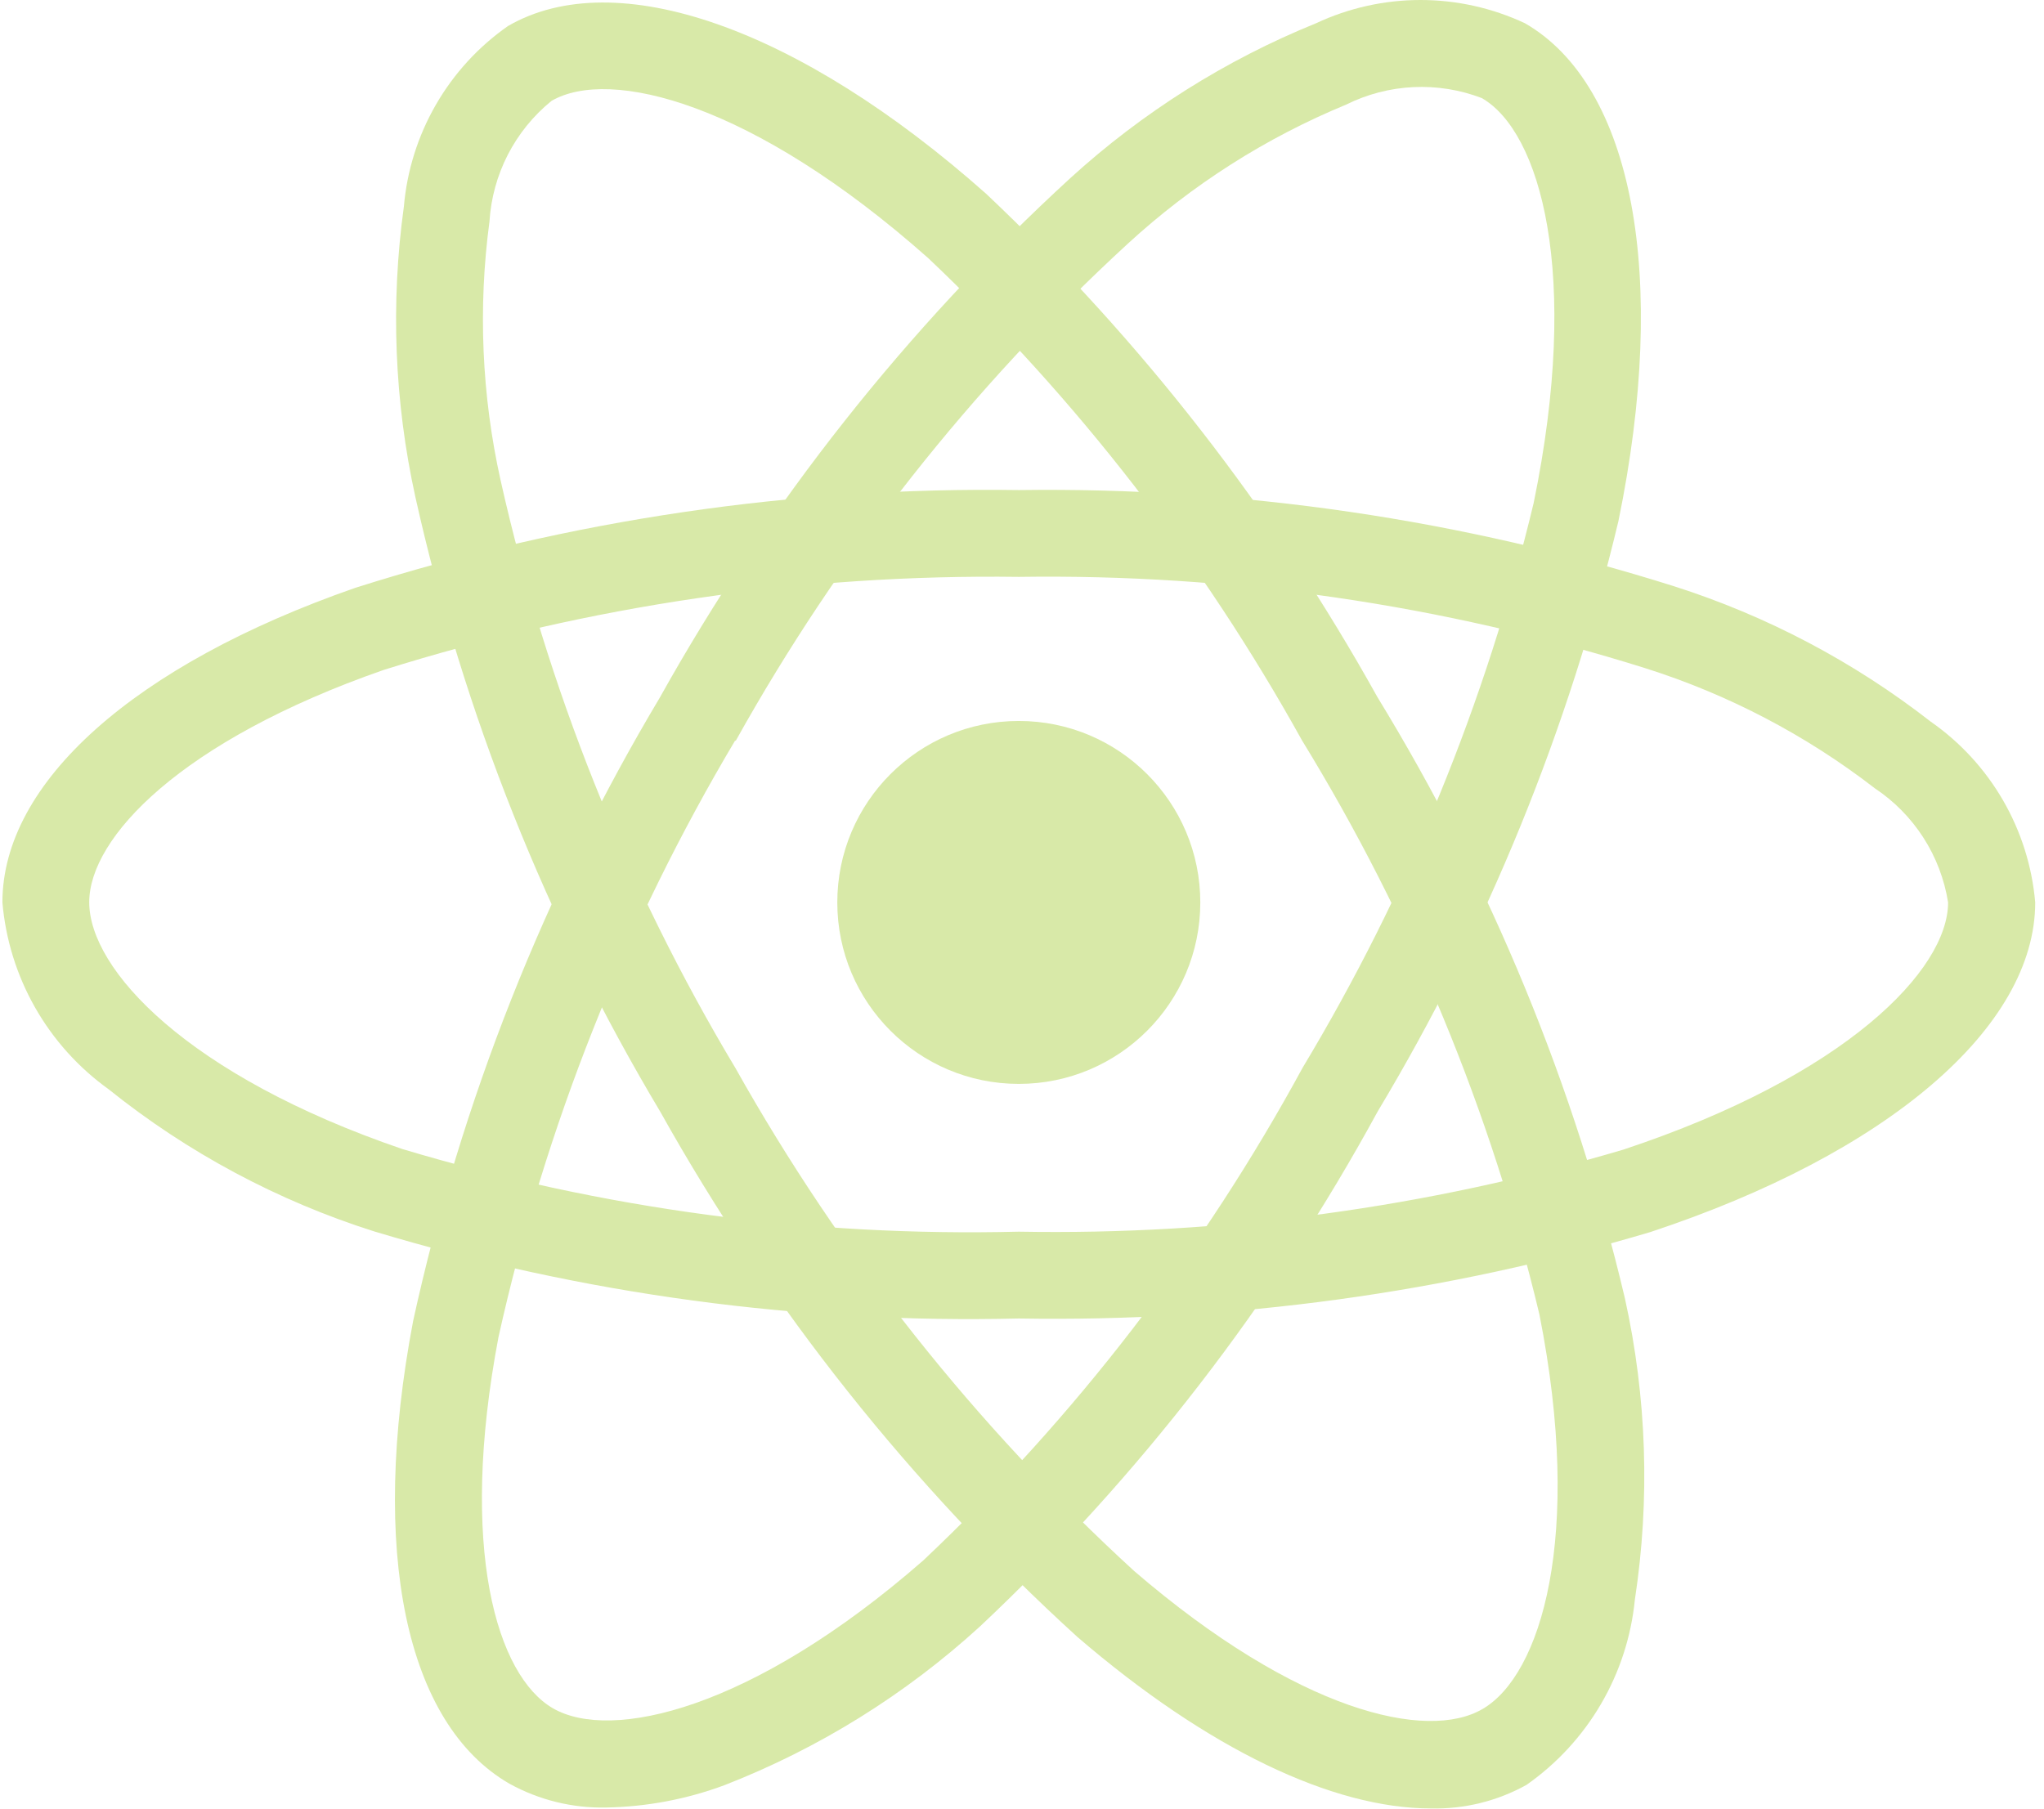
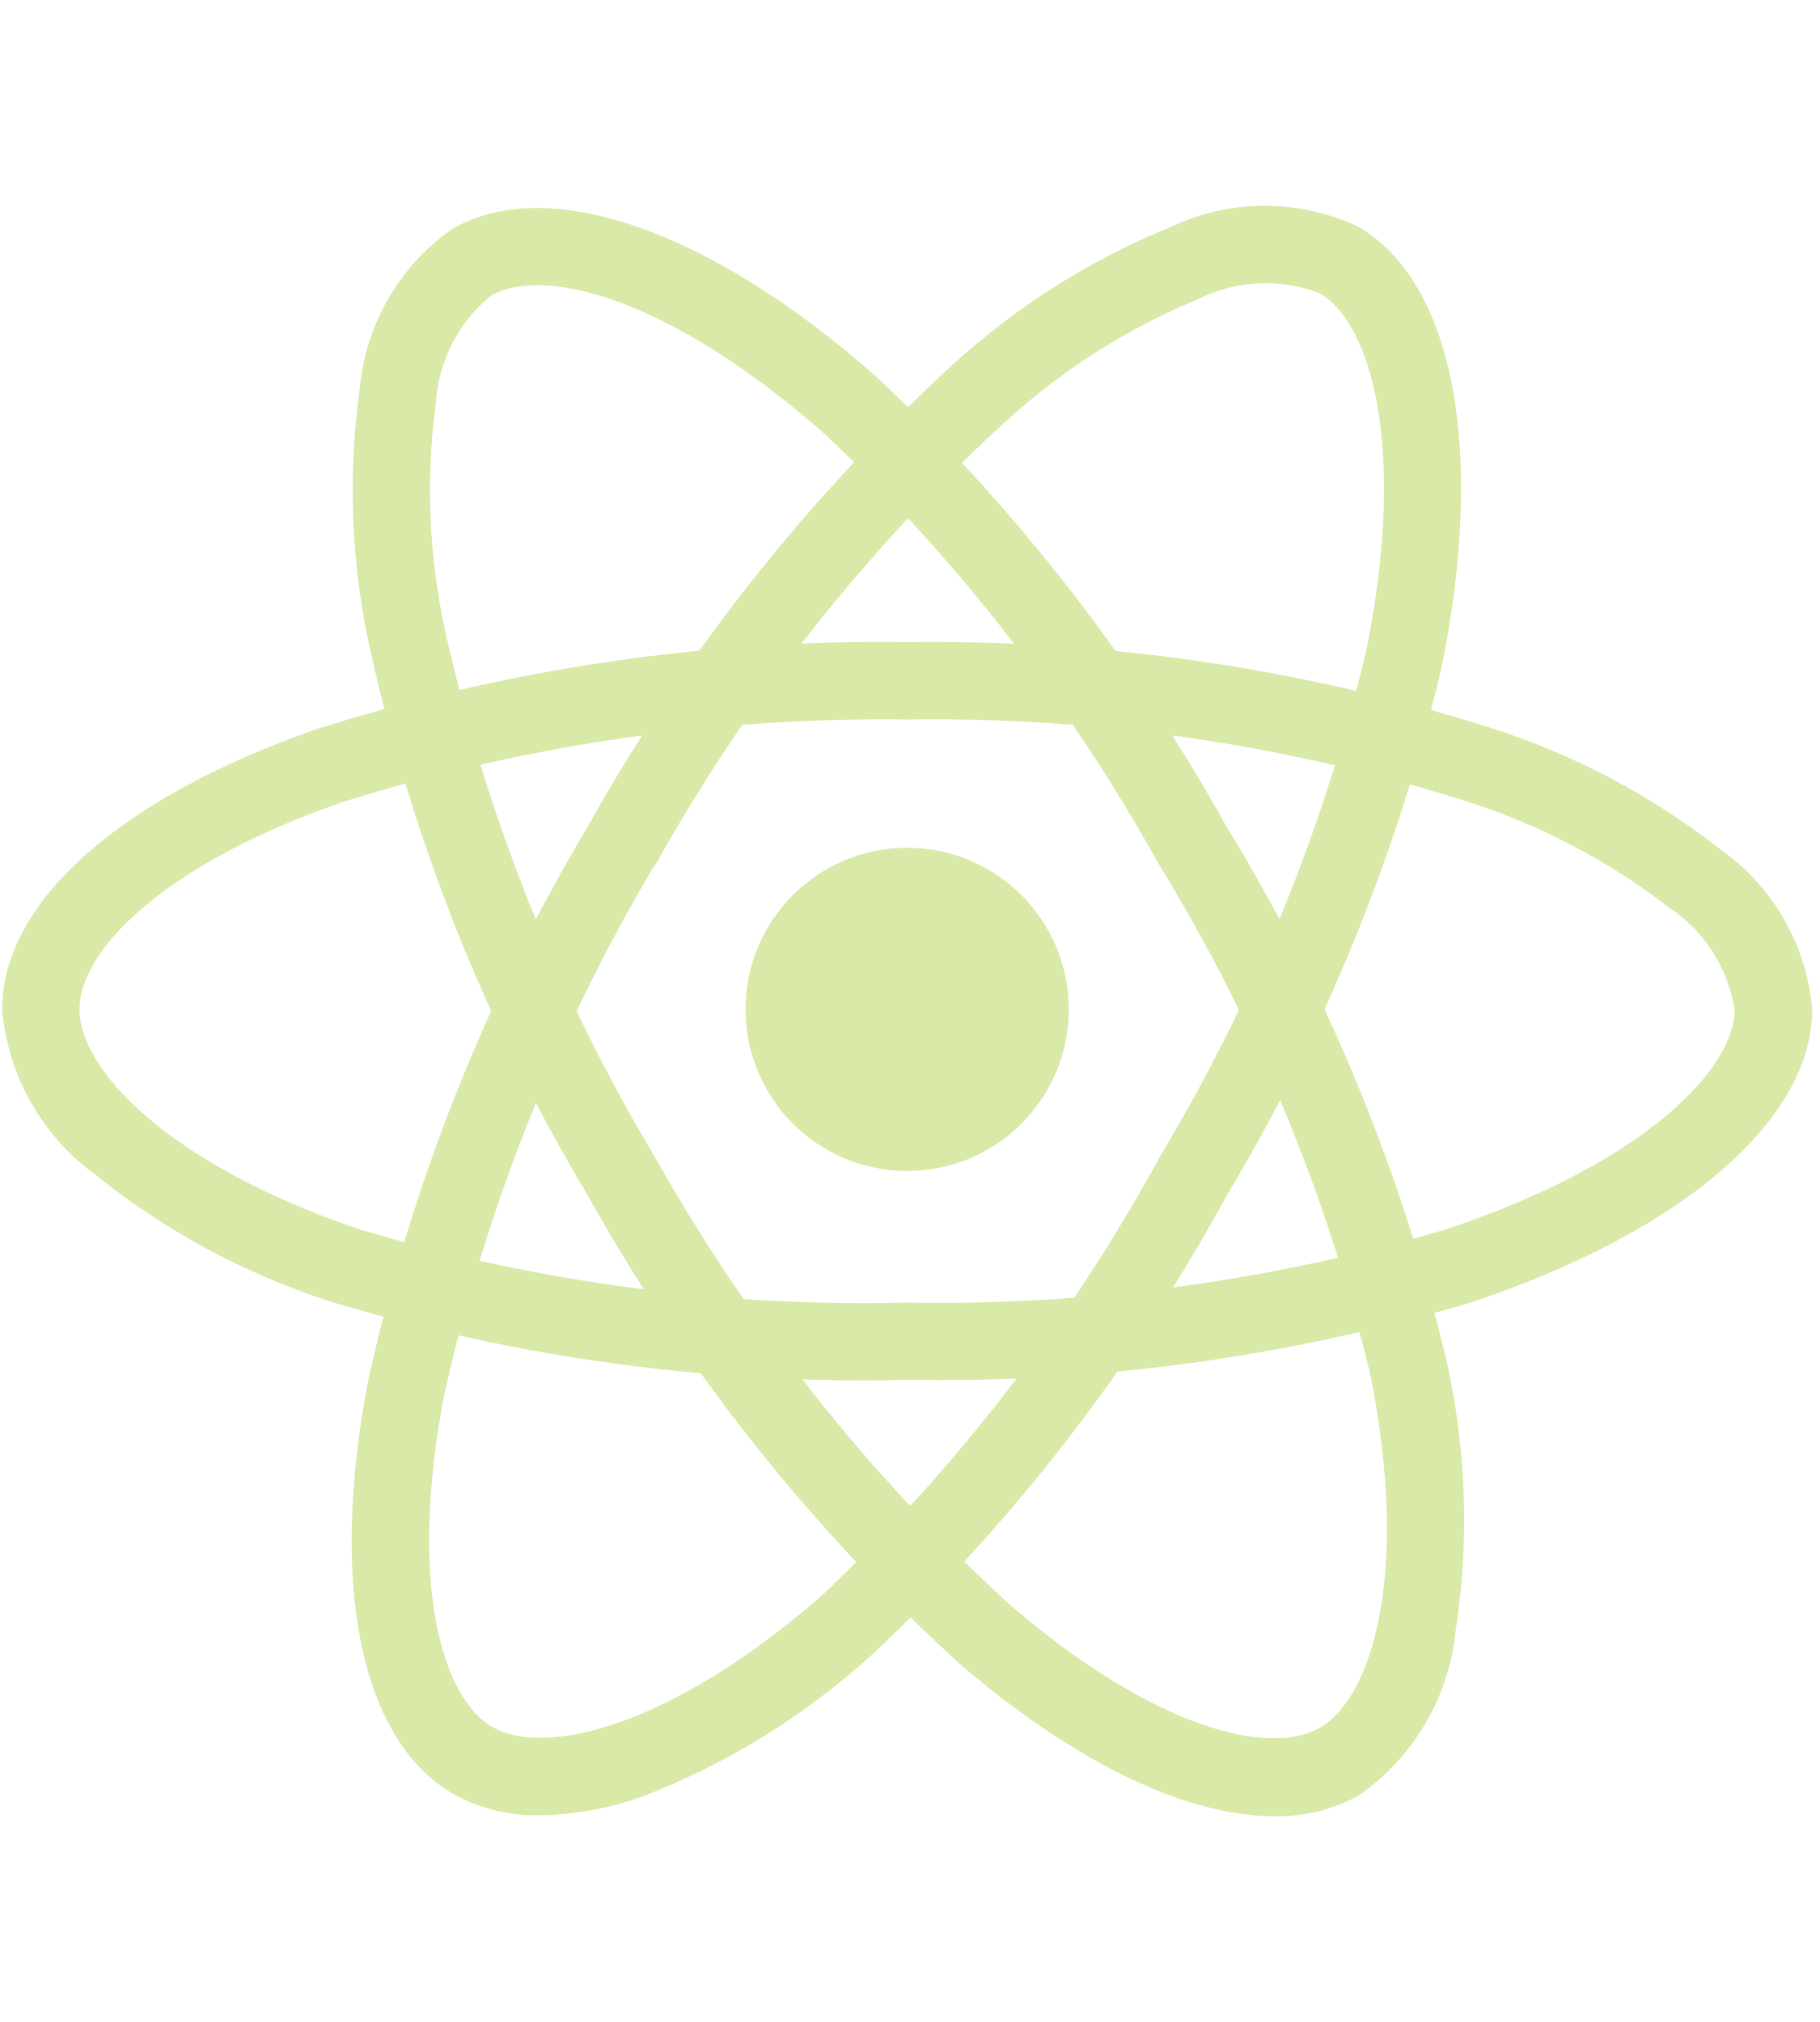
- <svg xmlns="http://www.w3.org/2000/svg" width="113" height="100" viewBox="0 0 113 100" fill="none">
+ <svg xmlns="http://www.w3.org/2000/svg" width="90" height="100" viewBox="0 0 113 100" fill="none">
  <path d="M56.323 59.933C61.865 59.933 66.357 55.441 66.357 49.899C66.357 44.358 61.865 39.865 56.323 39.865C50.782 39.865 46.289 44.358 46.289 49.899C46.289 55.441 50.782 59.933 56.323 59.933Z" fill="#D8E9A8" />
  <path d="M56.324 72.905C44.263 73.197 32.233 71.571 20.683 68.089C15.347 66.397 10.37 63.733 6.005 60.23C4.339 59.034 2.951 57.491 1.938 55.708C0.924 53.924 0.309 51.943 0.133 49.899C0.133 43.265 7.422 36.763 19.631 32.508C31.49 28.738 43.881 26.911 56.324 27.098C68.6 26.926 80.825 28.72 92.534 32.412C97.673 34.05 102.481 36.586 106.735 39.901C108.372 41.042 109.739 42.529 110.737 44.257C111.736 45.985 112.343 47.911 112.514 49.899C112.514 56.795 104.367 63.782 91.242 68.125C79.915 71.494 68.139 73.106 56.324 72.905ZM56.324 31.898C44.42 31.739 32.566 33.476 21.208 37.044C9.97 40.965 4.933 46.327 4.933 49.887C4.933 53.612 10.348 59.468 22.236 63.533C33.286 66.848 44.791 68.391 56.324 68.105C67.627 68.307 78.896 66.778 89.737 63.57C102.079 59.48 107.698 53.616 107.698 49.899C107.495 48.624 107.031 47.404 106.333 46.318C105.635 45.231 104.72 44.301 103.644 43.586C99.838 40.644 95.543 38.397 90.957 36.947C79.755 33.43 68.063 31.726 56.324 31.898Z" fill="#D8E9A8" />
  <path d="M33.526 99.945C31.654 99.988 29.803 99.534 28.164 98.629C22.416 95.313 20.426 85.753 22.838 73.05C25.497 60.893 30.106 49.246 36.484 38.561C42.467 27.841 50.127 18.147 59.173 9.847C63.159 6.214 67.758 3.315 72.755 1.286C74.563 0.439 76.535 0 78.531 0C80.527 0 82.499 0.439 84.306 1.286C90.283 4.73 92.261 15.278 89.472 28.816C86.73 40.313 82.242 51.322 76.163 61.459C70.39 72.052 62.972 81.661 54.184 89.927C50.053 93.703 45.259 96.682 40.044 98.713C37.956 99.488 35.753 99.904 33.526 99.945ZM40.642 40.945C34.558 51.177 30.141 62.312 27.558 73.933C25.338 85.632 27.47 92.668 30.568 94.459C33.779 96.317 41.573 94.555 51.038 86.287C59.426 78.368 66.507 69.169 72.017 59.034C77.84 49.343 82.146 38.818 84.784 27.824C87.409 15.081 85.141 7.279 81.922 5.424C80.716 4.962 79.427 4.755 78.136 4.817C76.846 4.878 75.582 5.207 74.425 5.782C69.977 7.617 65.887 10.223 62.344 13.48C53.701 21.43 46.385 30.71 40.67 40.969L40.642 40.945Z" fill="#D8E9A8" />
  <path d="M79.108 99.997C73.67 99.997 66.763 96.706 59.57 90.521C50.366 82.146 42.576 72.337 36.504 61.475C30.205 50.936 25.634 39.458 22.962 27.475C21.803 22.203 21.588 16.768 22.328 11.421C22.499 9.437 23.103 7.515 24.097 5.791C25.091 4.066 26.452 2.58 28.083 1.439C34.051 -2.017 44.178 1.535 54.513 10.71C63.105 18.827 70.4 28.212 76.146 38.541C82.441 48.833 87.061 60.06 89.833 71.802C91.041 77.267 91.228 82.909 90.383 88.442C90.182 90.483 89.542 92.456 88.507 94.226C87.472 95.996 86.066 97.521 84.386 98.697C82.773 99.591 80.952 100.04 79.108 99.997ZM40.658 59.058C46.483 69.439 53.924 78.827 62.701 86.869C71.727 94.635 78.888 96.305 81.966 94.495C85.177 92.628 87.545 85.01 85.105 72.685C82.431 61.474 78 50.758 71.976 40.933C66.493 31.048 59.529 22.06 51.326 14.282C41.597 5.645 33.706 3.715 30.491 5.577C29.489 6.391 28.667 7.404 28.076 8.552C27.486 9.701 27.14 10.959 27.06 12.248C26.422 17.016 26.63 21.86 27.674 26.556C30.244 38.016 34.628 48.991 40.662 59.066L40.658 59.058Z" fill="#D8E9A8" />
</svg>
